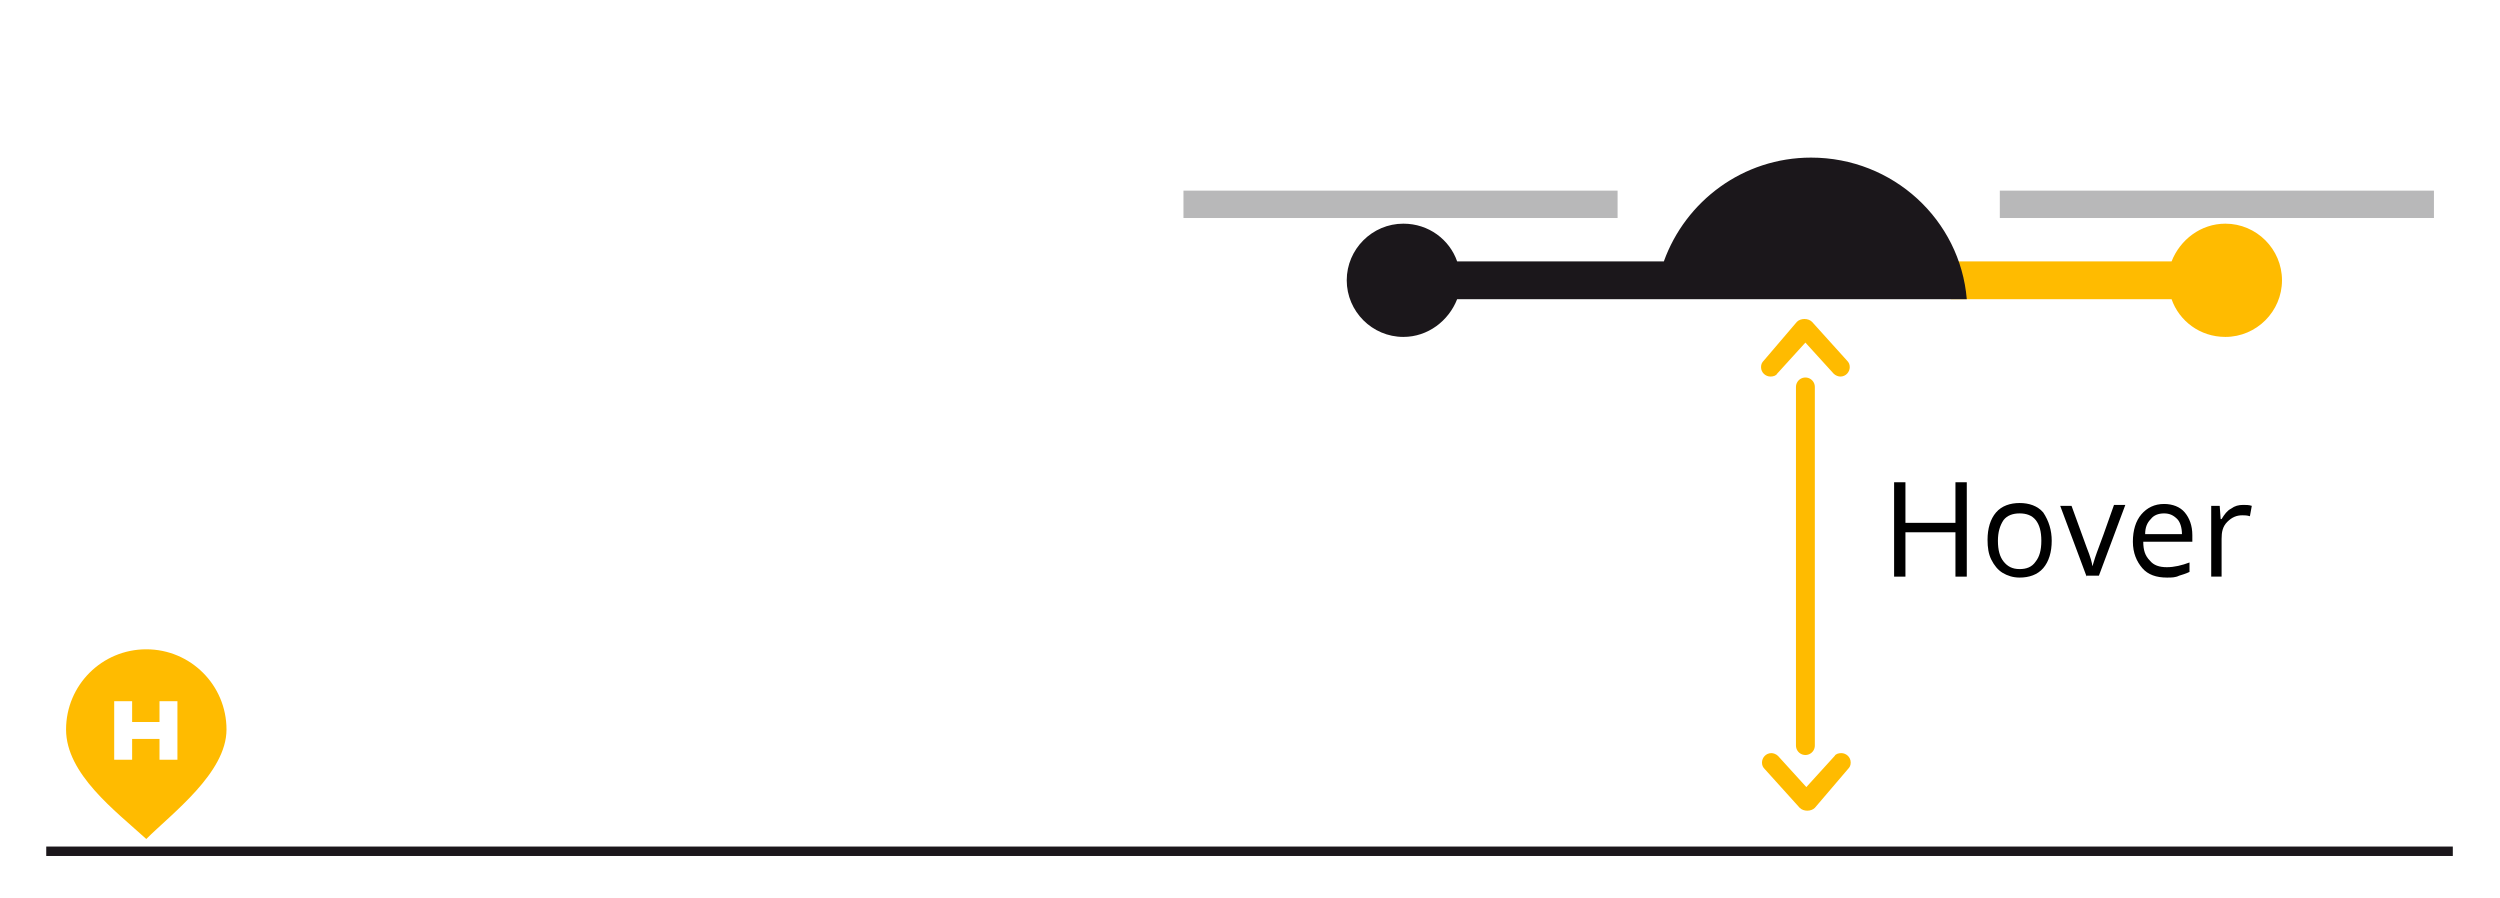
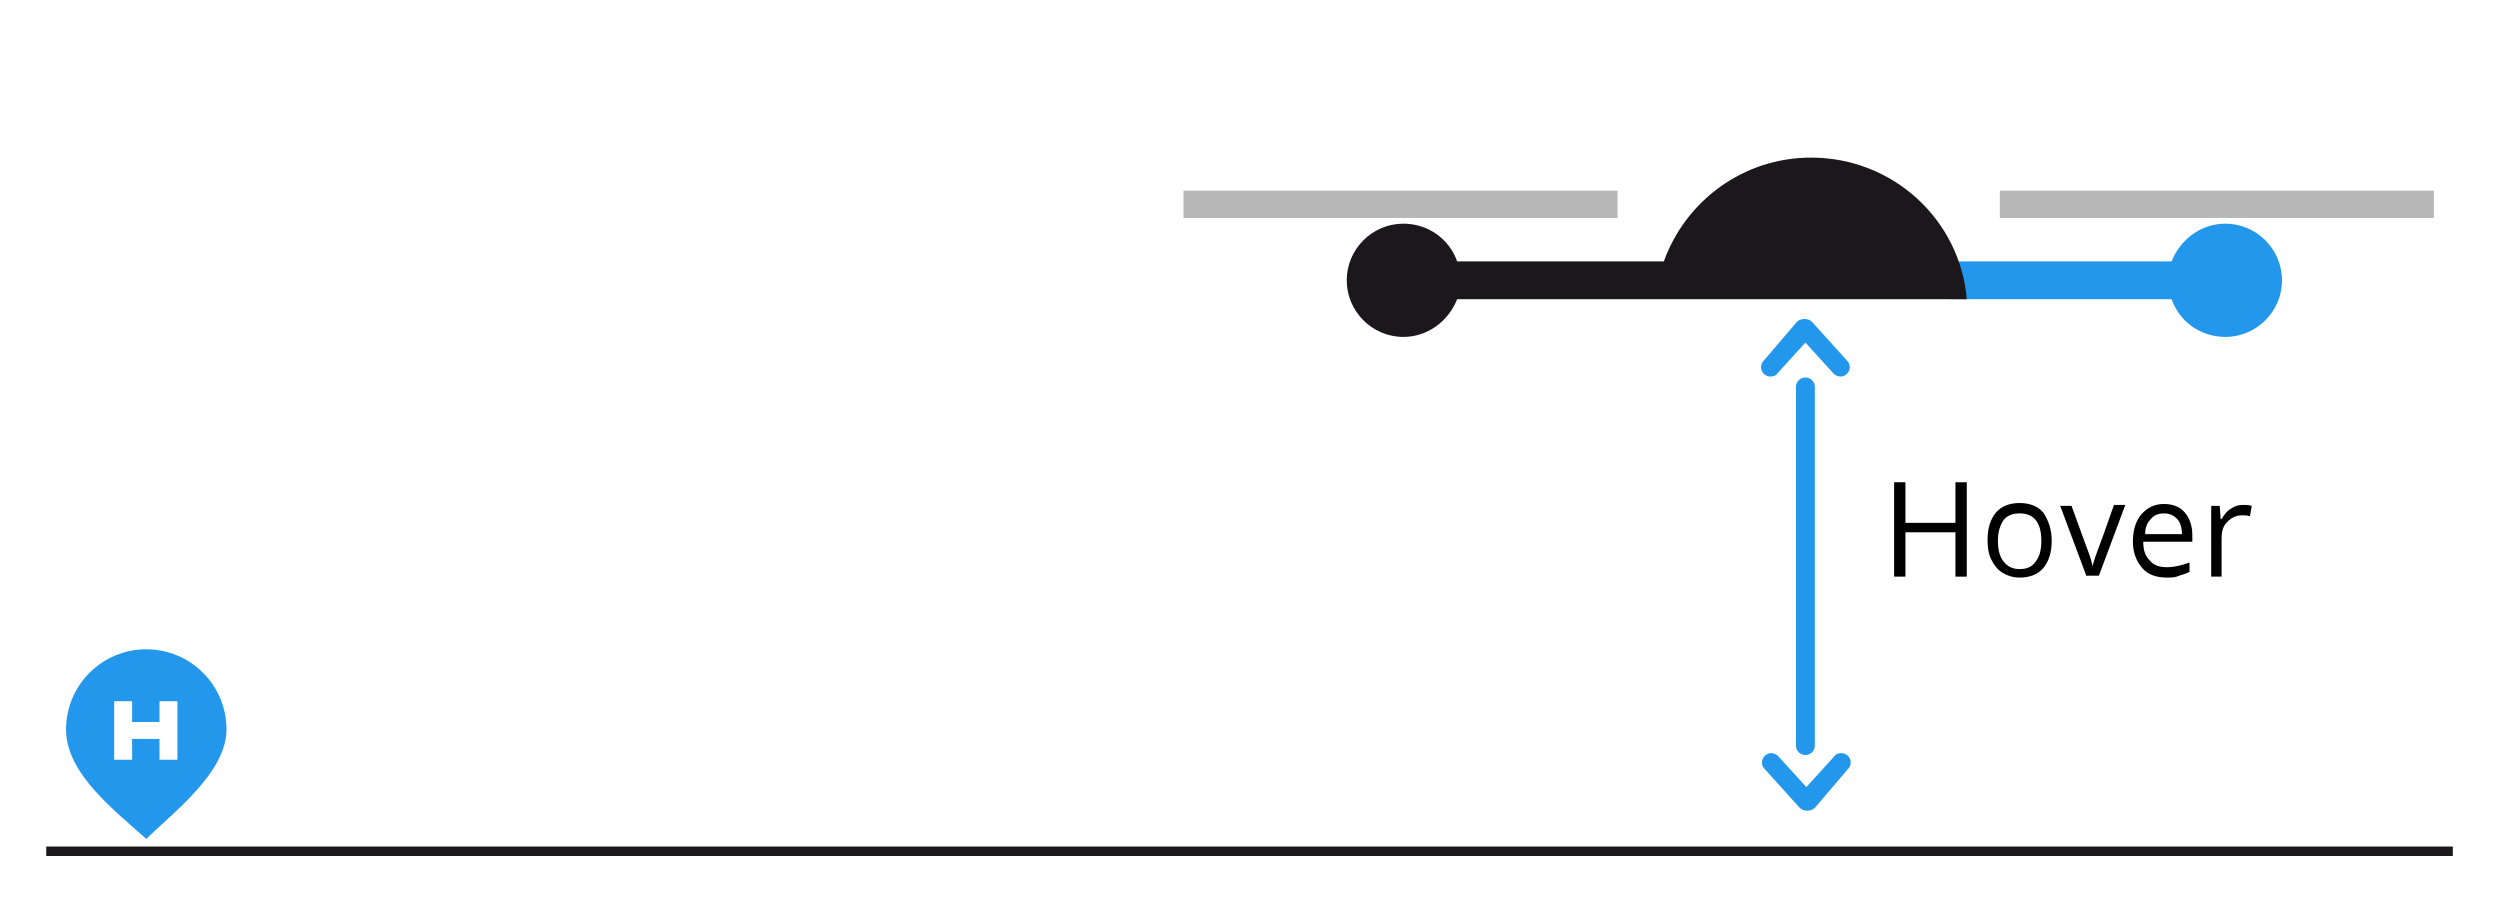
<svg xmlns="http://www.w3.org/2000/svg" version="1.1" id="Ebene_1" x="0px" y="0px" viewBox="-9 23.6 264.9 95.1" style="enable-background:new -9 23.6 264.9 95.1;" xml:space="preserve">
  <style type="text/css">
- 	.st0{fill:#FFBB00;}
+ 	.st0{fill:#2297eb;}
	.st1{fill:#1B171B;}
	.st2{fill:#B8B8B9;}
	.st3{fill:none;}
	.st4{enable-background:new    ;}
- 	.st5{fill:none;stroke:#FFBB00;stroke-width:2;stroke-linecap:round;stroke-miterlimit:10;}
+ 	.st5{fill:none;stroke:#2297eb;stroke-width:2;stroke-linecap:round;stroke-miterlimit:10;}
	.st6{fill:none;stroke:#1B171B;stroke-miterlimit:10;}
</style>
  <g>
    <g>
      <g>
        <g>
          <path class="st0" d="M226.8,47.3c-2.6,0-4.8,1.7-5.7,4h-23.4v4h23.4c0.8,2.3,3,4,5.7,4c3.3,0,6-2.7,6-6      C232.8,50,230.1,47.3,226.8,47.3z" />
          <path class="st1" d="M182.9,40.3c-7.2,0-13.3,4.6-15.6,11h-21.9c-0.8-2.3-3-4-5.7-4c-3.3,0-6,2.7-6,6s2.7,6,6,6      c2.6,0,4.8-1.7,5.7-4h21h31.8h1.2C198.7,46.9,191.6,40.3,182.9,40.3z" />
        </g>
        <rect x="116.4" y="43.8" class="st2" width="46" height="2.9" />
        <rect x="202.9" y="43.8" class="st2" width="46" height="2.9" />
      </g>
      <rect x="190.4" y="74.1" class="st3" width="67.5" height="13.5" />
      <g class="st4">
        <path d="M199.4,84.7h-1.2V80h-5.3v4.7h-1.2v-10h1.2V79h5.3v-4.3h1.2V84.7z" />
        <path d="M208.4,80.9c0,1.2-0.3,2.2-0.9,2.9c-0.6,0.7-1.5,1-2.5,1c-0.7,0-1.3-0.2-1.8-0.5s-0.9-0.8-1.2-1.4     c-0.3-0.6-0.4-1.3-0.4-2.1c0-1.2,0.3-2.2,0.9-2.9c0.6-0.7,1.5-1,2.5-1s1.9,0.3,2.5,1C208.1,78.8,208.4,79.8,208.4,80.9z      M202.7,80.9c0,1,0.2,1.7,0.6,2.2c0.4,0.5,0.9,0.8,1.7,0.8c0.7,0,1.3-0.2,1.7-0.8c0.4-0.5,0.6-1.2,0.6-2.2s-0.2-1.7-0.6-2.2     c-0.4-0.5-1-0.7-1.7-0.7c-0.7,0-1.3,0.2-1.7,0.7C202.9,79.3,202.7,80,202.7,80.9z" />
        <path d="M212.1,84.7l-2.8-7.5h1.2l1.6,4.4c0.4,1,0.6,1.7,0.6,2l0,0c0.1-0.2,0.2-0.7,0.5-1.5s0.9-2.4,1.8-5h1.2l-2.8,7.5h-1.3     V84.7z" />
        <path d="M220.6,84.8c-1.1,0-2-0.3-2.6-1s-1-1.6-1-2.8c0-1.2,0.3-2.2,0.9-2.9c0.6-0.7,1.4-1.1,2.4-1.1c0.9,0,1.7,0.3,2.2,0.9     s0.8,1.4,0.8,2.4V81h-5.2c0,0.9,0.2,1.5,0.7,2c0.4,0.5,1,0.7,1.8,0.7c0.8,0,1.6-0.2,2.4-0.5v1c-0.4,0.2-0.8,0.3-1.1,0.4     C221.5,84.8,221.1,84.8,220.6,84.8z M220.3,78c-0.6,0-1.1,0.2-1.4,0.6c-0.4,0.4-0.6,0.9-0.6,1.6h3.9c0-0.7-0.2-1.3-0.5-1.6     C221.3,78.2,220.9,78,220.3,78z" />
        <path d="M228.7,77.1c0.3,0,0.6,0,0.9,0.1l-0.2,1.1c-0.3-0.1-0.6-0.1-0.8-0.1c-0.6,0-1.1,0.2-1.6,0.7s-0.6,1.1-0.6,1.8v4h-1.1     v-7.5h0.9l0.1,1.4h0.1c0.3-0.5,0.6-0.9,1-1.1C227.8,77.2,228.2,77.1,228.7,77.1z" />
      </g>
      <g>
        <path class="st0" d="M186.8,105.1L186.8,105.1c0.2-0.2,0.3-0.4,0.3-0.7c0-0.6-0.5-1-1-1c-0.3,0-0.6,0.1-0.7,0.3l0,0l-3,3.3     l-3-3.3l0,0c-0.2-0.2-0.5-0.3-0.7-0.3c-0.6,0-1,0.5-1,1c0,0.3,0.1,0.5,0.3,0.7l0,0l3.7,4.1c0.2,0.2,0.5,0.3,0.8,0.3     c0.3,0,0.6-0.1,0.8-0.3L186.8,105.1z" />
        <path class="st0" d="M177.9,61.8L177.9,61.8c-0.2,0.2-0.3,0.4-0.3,0.7c0,0.6,0.5,1,1,1c0.3,0,0.6-0.1,0.7-0.3l0,0l3-3.3l3,3.3     l0,0c0.2,0.2,0.5,0.3,0.7,0.3c0.6,0,1-0.5,1-1c0-0.3-0.1-0.5-0.3-0.7l0,0l-3.7-4.1c-0.2-0.2-0.5-0.3-0.8-0.3s-0.6,0.1-0.8,0.3     L177.9,61.8z" />
        <line class="st5" x1="182.3" y1="64.6" x2="182.3" y2="102.6" />
      </g>
      <line class="st6" x1="-4.1" y1="113.8" x2="250.9" y2="113.8" />
    </g>
    <path class="st0" d="M6.5,92.4c-4.7,0-8.5,3.8-8.5,8.5s5.2,8.6,8.5,11.6c2.7-2.7,8.5-7,8.5-11.6C15,96.2,11.2,92.4,6.5,92.4z    M9.8,104.1H7.9v-2.2H5v2.2H3.1v-6.2H5v2.2h2.9v-2.2h1.9V104.1z" />
  </g>
</svg>
